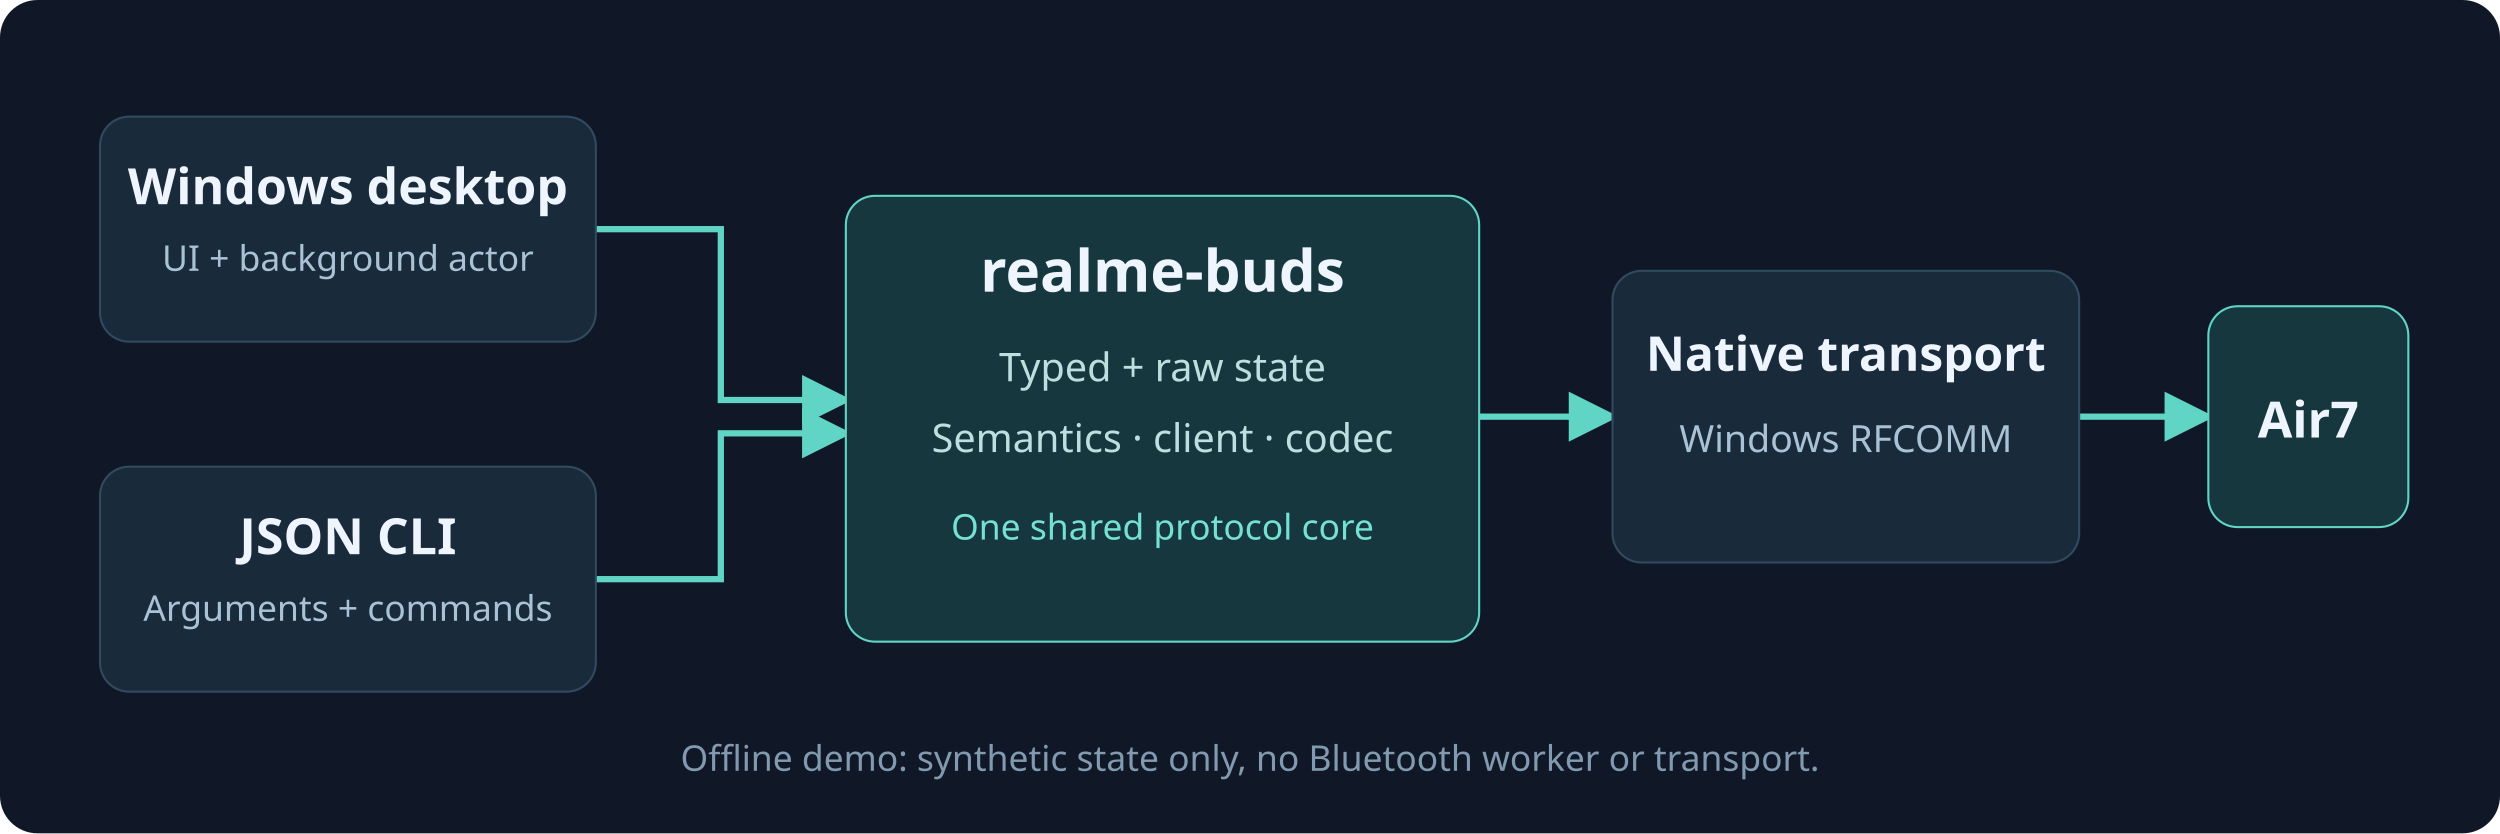
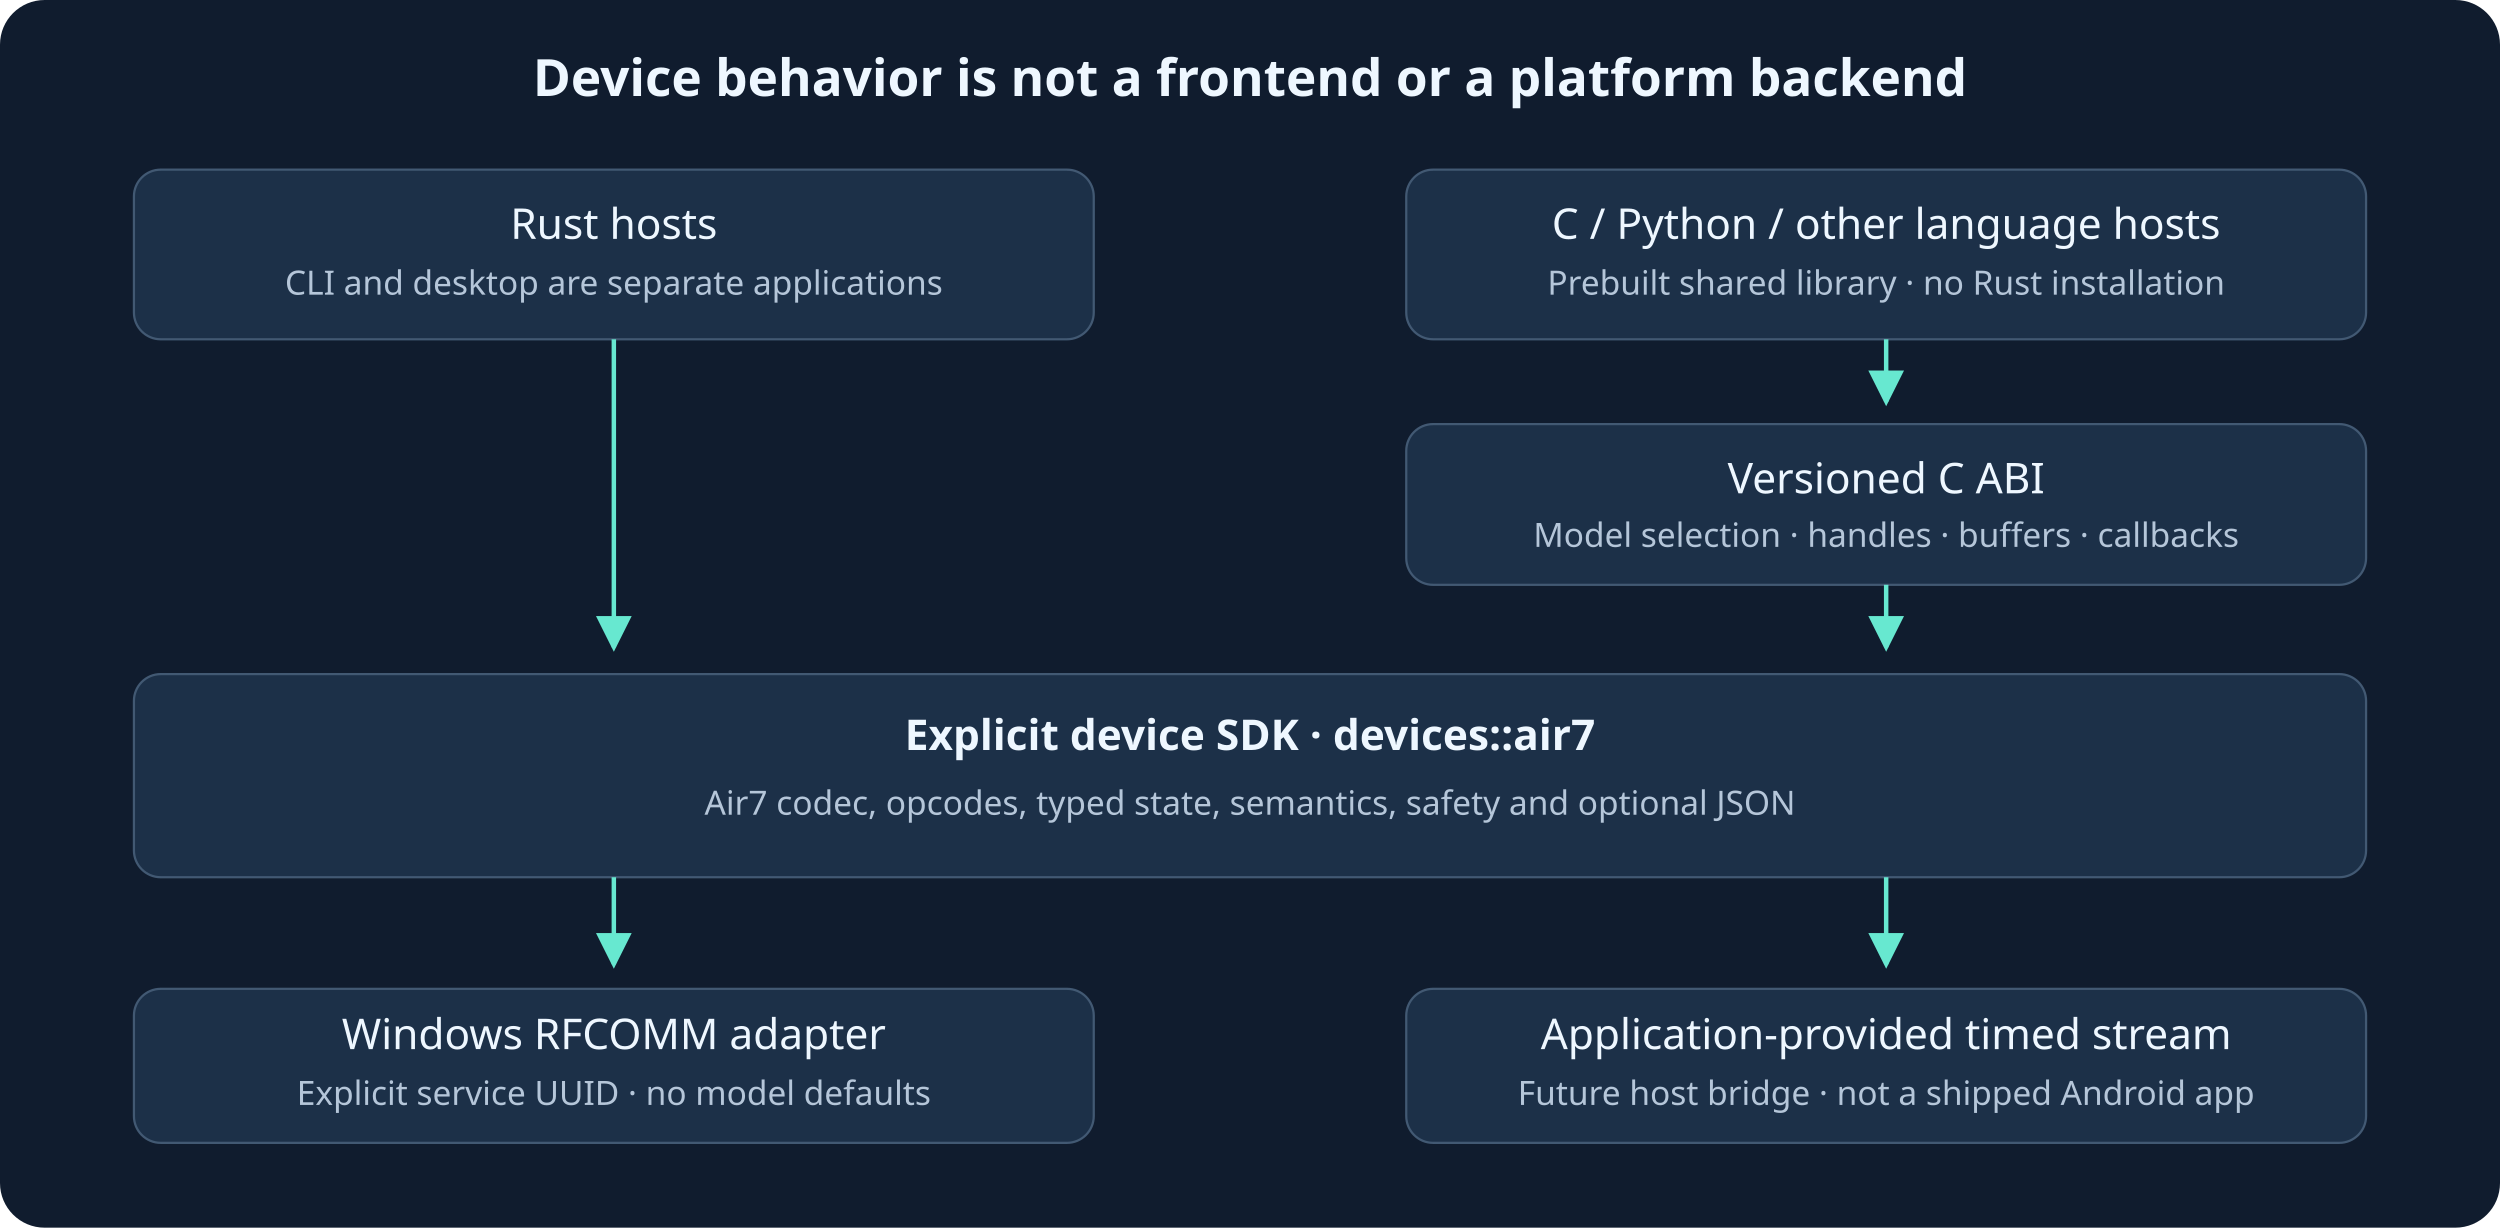
- <svg xmlns="http://www.w3.org/2000/svg" width="1200" height="400" viewBox="0 0 1200 400" role="img" aria-labelledby="title desc">
+ <svg xmlns="http://www.w3.org/2000/svg" width="1120" height="550" viewBox="0 0 1120 550" role="img" aria-labelledby="title desc">
  <defs>
    <marker id="arrow" markerWidth="8" markerHeight="8" refX="7" refY="4" orient="auto">
-       <path d="M0 0L8 4L0 8Z" fill="#61d5c5" />
+       <path d="M0 0L8 4L0 8" fill="#67e8d0" />
    </marker>
  </defs>
-   <rect width="1200" height="400" rx="18" fill="#101827" />
-   <g fill="none" stroke="#61d5c5" stroke-width="3" marker-end="url(#arrow)">
-     <path d="M286 110H346V192H406" />
-     <path d="M286 278H346V208H406" />
-     <path d="M710 200H774" />
-     <path d="M998 200H1060" />
-   </g>
-   <g font-family="system-ui,Segoe UI,sans-serif" text-anchor="middle">
-     <rect x="48" y="56" width="238" height="108" rx="14" fill="#192a3b" stroke="#314a60" />
-     <text x="167" y="98" fill="#eff5ff" font-size="24" font-weight="600">Windows desktop</text>
-     <text x="167" y="130" fill="#a9c2d5" font-size="17">UI + background actor</text>
-     <rect x="48" y="224" width="238" height="108" rx="14" fill="#192a3b" stroke="#314a60" />
-     <text x="167" y="266" fill="#eff5ff" font-size="24" font-weight="600">JSON CLI</text>
-     <text x="167" y="298" fill="#a9c2d5" font-size="17">Arguments + commands</text>
-     <rect x="406" y="94" width="304" height="214" rx="14" fill="#17373f" stroke="#61d5c5" />
-     <text x="558" y="140" fill="#eff5ff" font-size="28" font-weight="700">realme-buds</text>
-     <text x="558" y="183" fill="#bedee0" font-size="19">Typed + raw state</text>
-     <text x="558" y="217" fill="#bedee0" font-size="19">Semantics · client · codec</text>
-     <text x="558" y="259" fill="#75e1d3" font-size="17">One shared protocol core</text>
-     <rect x="774" y="130" width="224" height="140" rx="14" fill="#192a3b" stroke="#314a60" />
-     <text x="886" y="178" fill="#eff5ff" font-size="23" font-weight="600">Native transport</text>
-     <text x="886" y="217" fill="#a9c2d5" font-size="18">Windows RFCOMM</text>
-     <rect x="1060" y="147" width="96" height="106" rx="14" fill="#17373f" stroke="#61d5c5" />
-     <text x="1108" y="210" fill="#eff5ff" font-size="24" font-weight="700">Air7</text>
-     <text x="600" y="370" fill="#829aaf" font-size="17">Offline demo: synthetic state only, no Bluetooth worker or transport.</text>
+   <rect width="1120" height="550" rx="20" fill="#101c2e" />
+   <g font-family="system-ui, sans-serif" text-anchor="middle">
+     <text x="560" y="43" fill="#eef7ff" font-size="23" font-weight="650">Device behavior is not a frontend or a platform backend</text>
+     <g fill="#1c3048" stroke="#425973">
+       <rect x="60" y="76" width="430" height="76" rx="12" />
+       <rect x="630" y="76" width="430" height="76" rx="12" />
+       <rect x="630" y="190" width="430" height="72" rx="12" />
+       <rect x="60" y="302" width="1000" height="91" rx="12" />
+       <rect x="60" y="443" width="430" height="69" rx="12" />
+       <rect x="630" y="443" width="430" height="69" rx="12" />
+     </g>
+     <g fill="#eef7ff" font-size="19">
+       <text x="275" y="107">Rust hosts</text>
+       <text x="845" y="107">C / Python / other language hosts</text>
+       <text x="845" y="221">Versioned C ABI</text>
+       <text x="560" y="336" font-weight="650">Explicit device SDK · devices::air7</text>
+       <text x="275" y="470">Windows RFCOMM adapter</text>
+       <text x="845" y="470">Application-provided timed stream</text>
+     </g>
+     <g fill="#b5c6d9" font-size="15">
+       <text x="275" y="132">CLI and desktop are separate applications</text>
+       <text x="845" y="132">Prebuilt shared library · no Rust installation</text>
+       <text x="845" y="245">Model selection · handles · buffers · callbacks</text>
+       <text x="560" y="365">Air7 codec, opcodes, typed state, semantics, safety and optional JSON</text>
+       <text x="275" y="495">Explicit service UUID · no model defaults</text>
+       <text x="845" y="495">Future host bridge · not a shipped Android app</text>
+     </g>
+     <g stroke="#67e8d0" stroke-width="2" fill="none" marker-end="url(#arrow)">
+       <path d="M275 152V290" />
+       <path d="M845 152V180" />
+       <path d="M845 262V290" />
+       <path d="M275 393V432" />
+       <path d="M845 393V432" />
+     </g>
  </g>
</svg>
